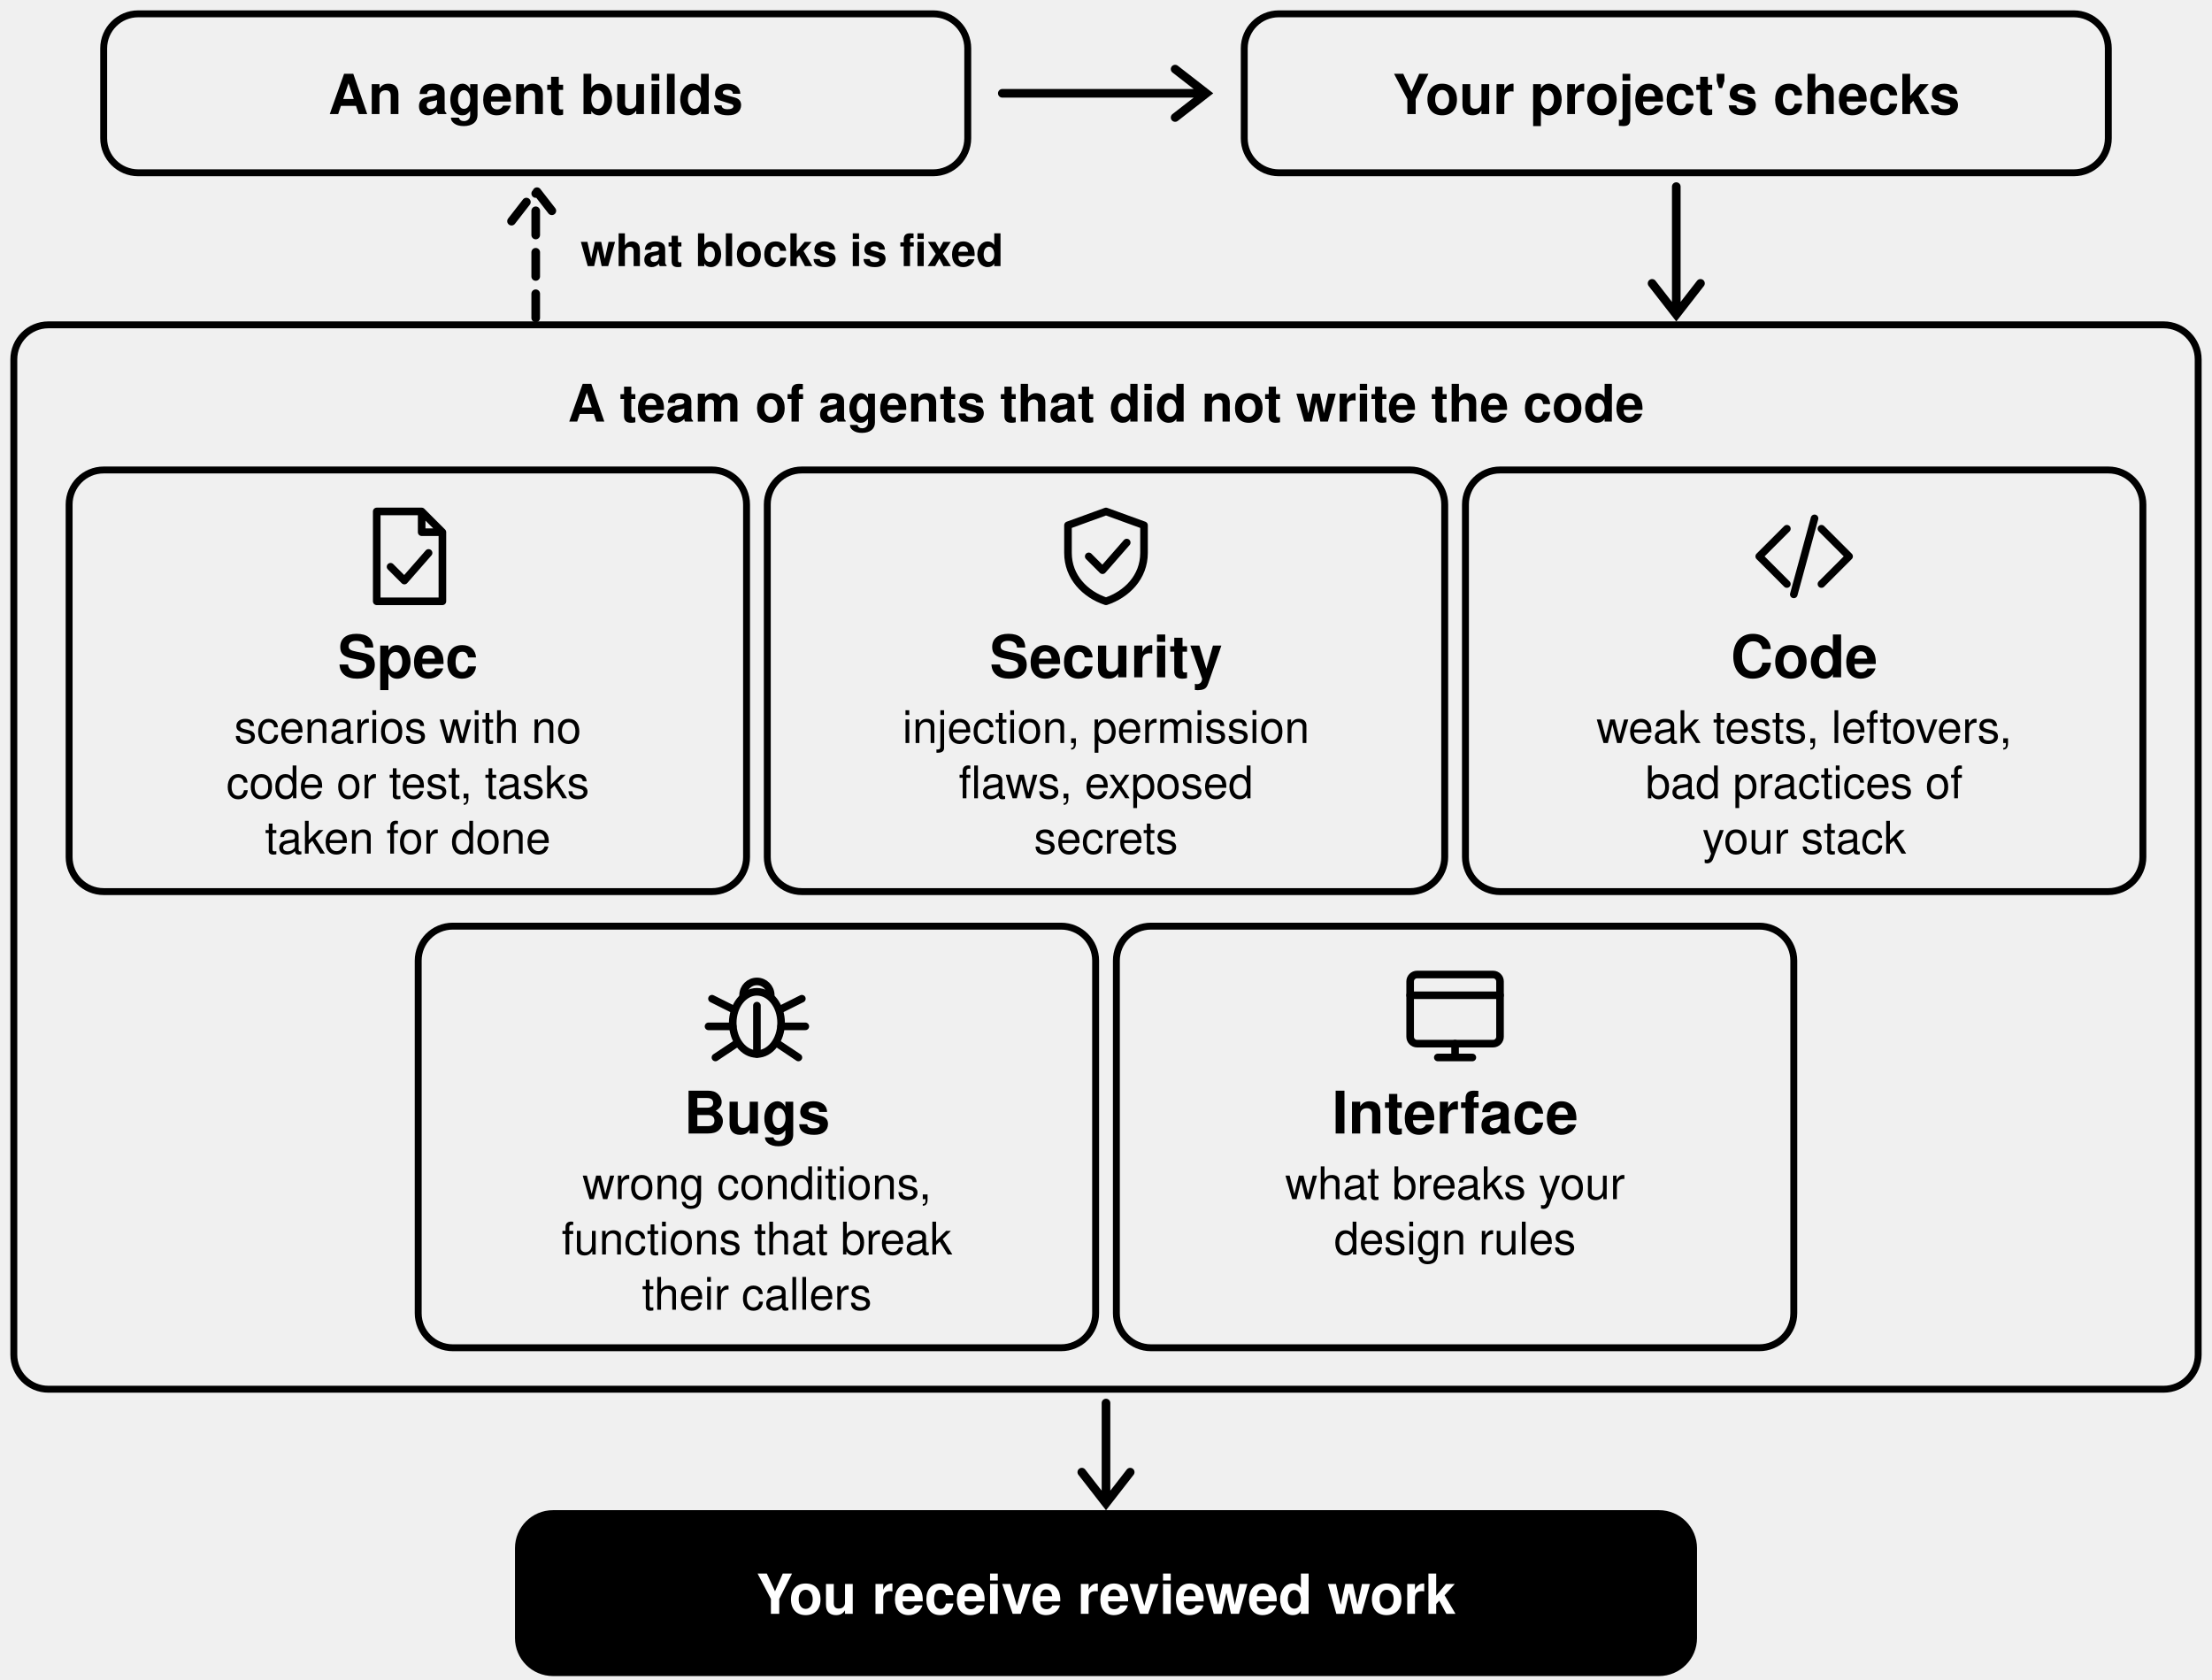
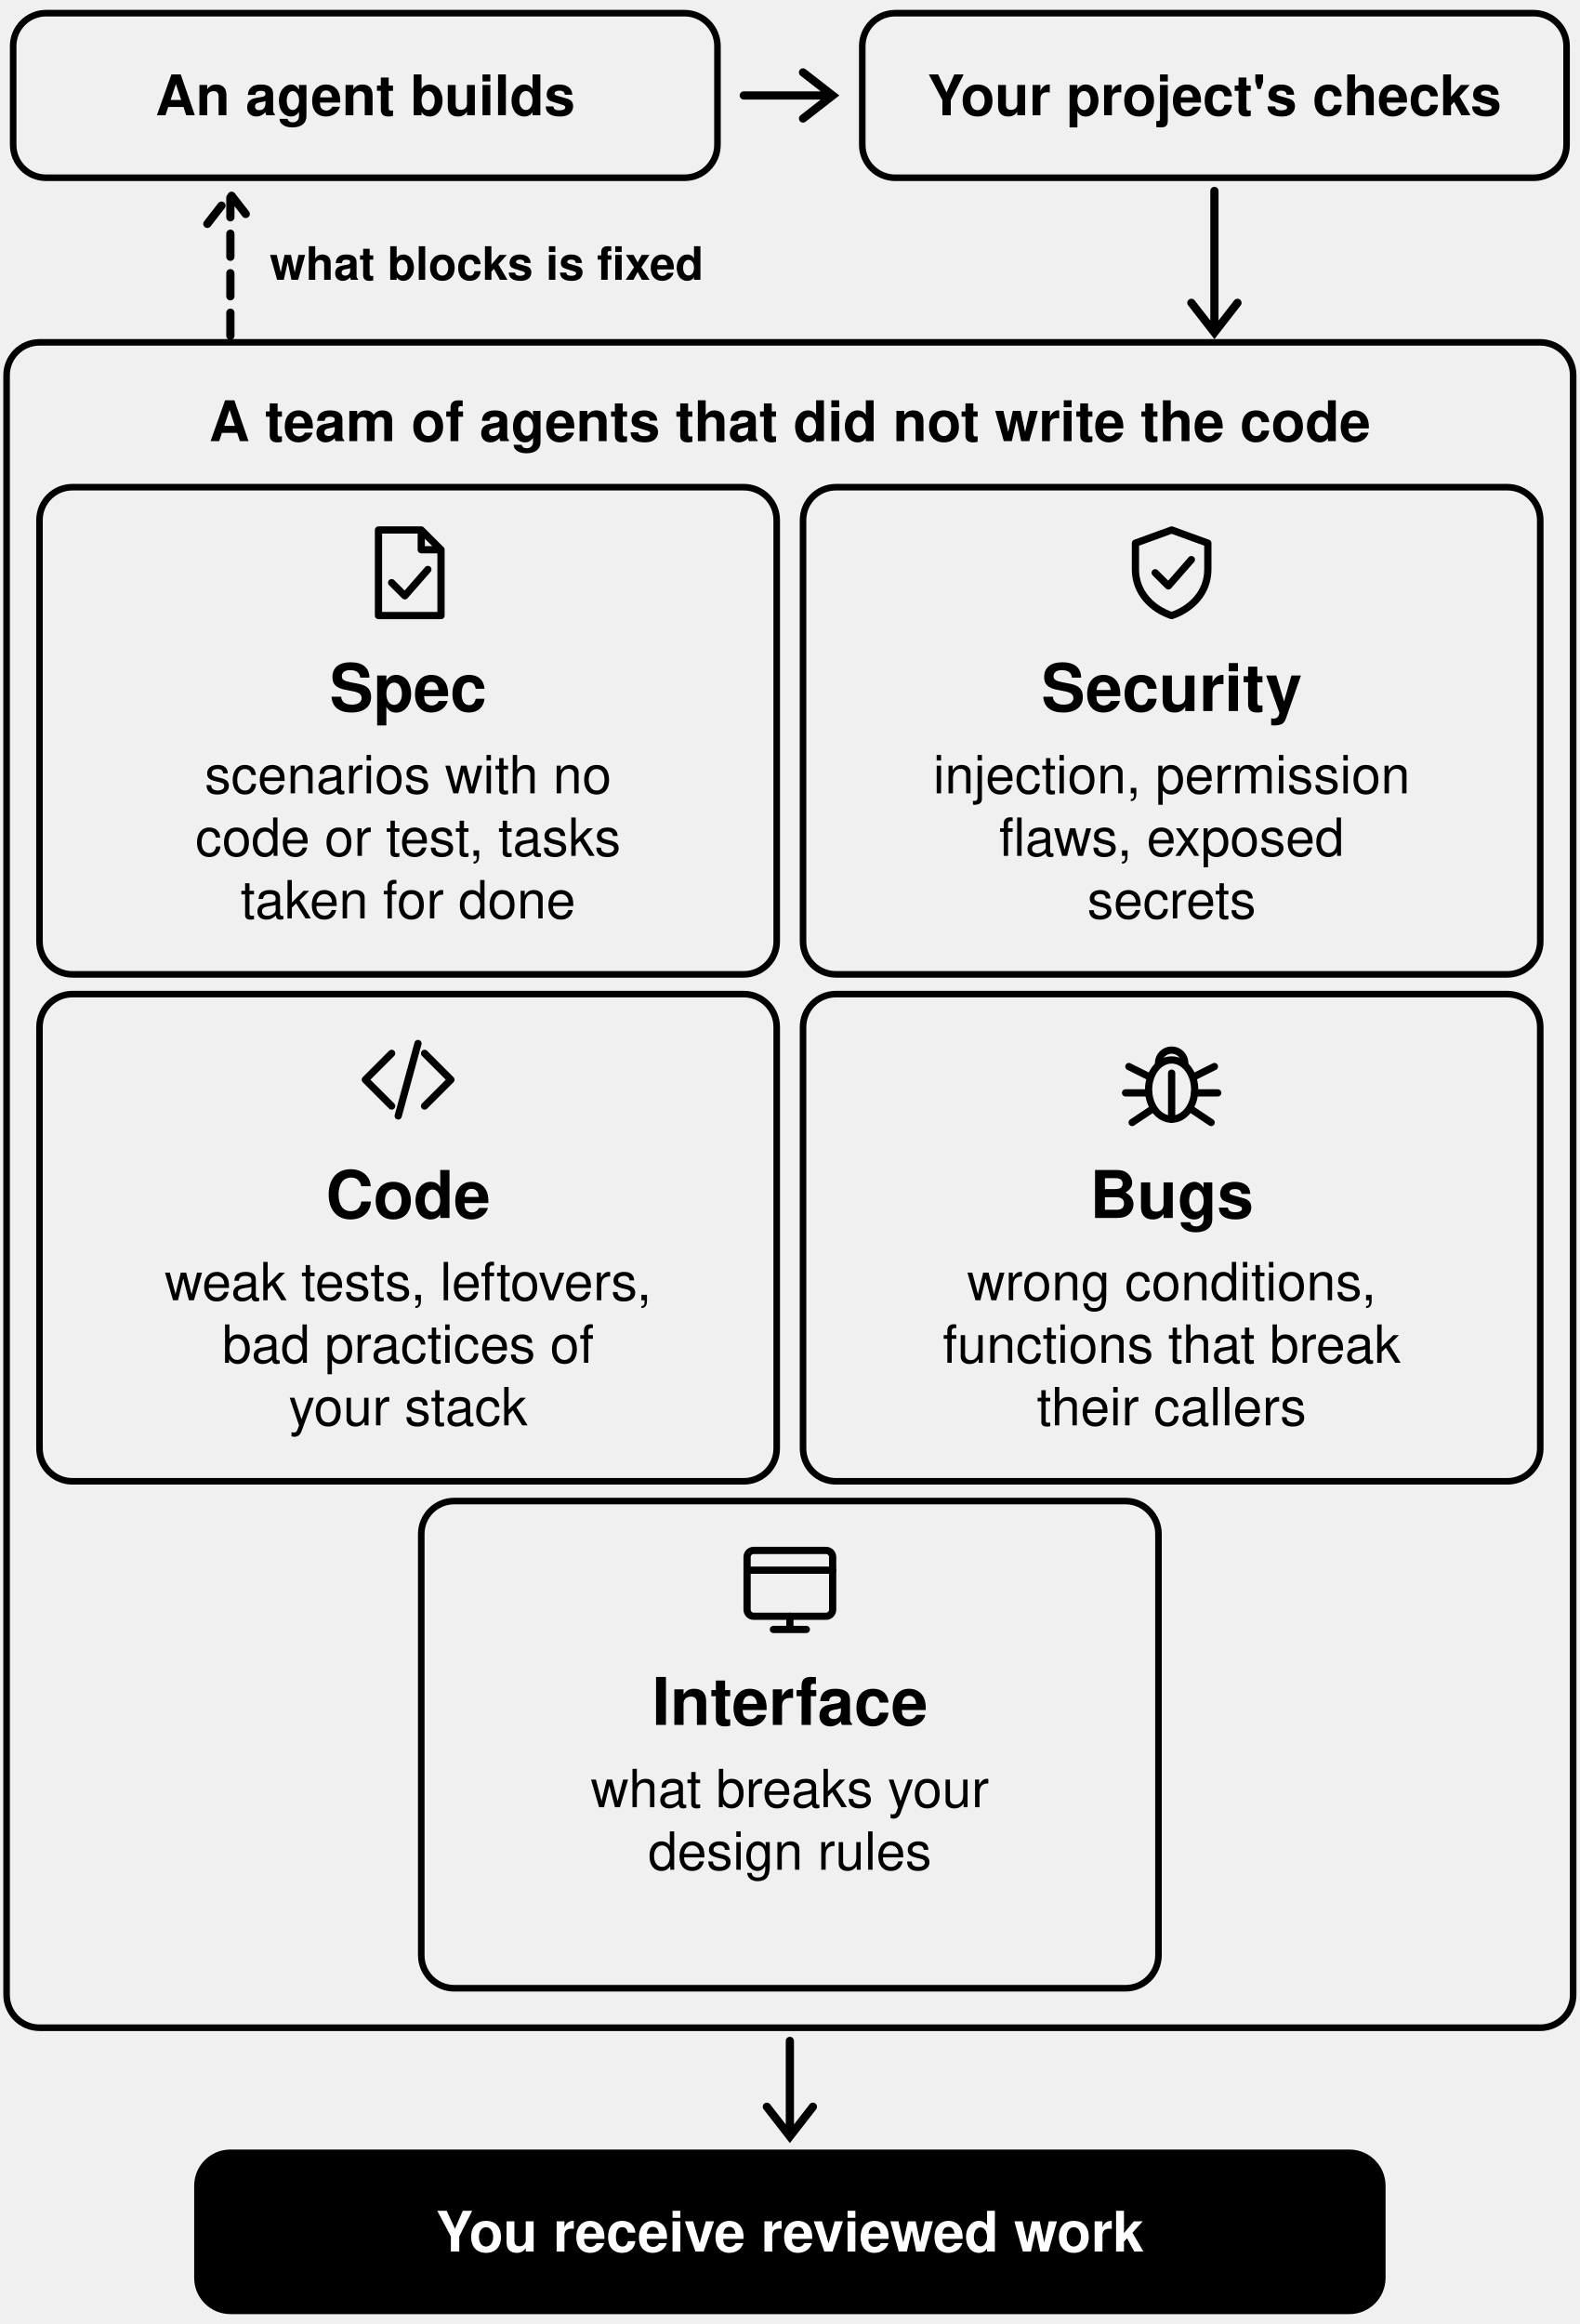
- <svg xmlns="http://www.w3.org/2000/svg" viewBox="0 0 640 486" width="640" height="486" role="img" aria-label="An agent builds, your checks run, and a team of agents that did not write the code examines the work: Spec, Security, Code, Bugs and Interface. What blocks is fixed and reviewed again; then you receive it." font-family="Nunito, -apple-system, Segoe UI, Helvetica, Arial, sans-serif" fill="#000000">
-   <rect x="30" y="4" width="250" height="46" rx="10" fill="none" stroke="#000000" stroke-width="2" />
-   <text x="155" y="33" font-size="16" font-weight="700" fill="#000000" text-anchor="middle">An agent builds</text>
-   <rect x="360" y="4" width="250" height="46" rx="10" fill="none" stroke="#000000" stroke-width="2" />
-   <text x="485" y="33" font-size="16" font-weight="700" fill="#000000" text-anchor="middle">Your project's checks</text>
-   <path d="M290 27h58 M340 20l9 7-9 7" fill="none" stroke="#000000" stroke-width="2.5" stroke-linecap="round" />
-   <path d="M485 54v36 M478 82l7 9 7-9" fill="none" stroke="#000000" stroke-width="2.5" stroke-linecap="round" />
-   <path d="M155 92V56 M148 64l7-9 7 9" fill="none" stroke="#000000" stroke-width="2.5" stroke-linecap="round" stroke-dasharray="7 5">
+ <svg xmlns="http://www.w3.org/2000/svg" viewBox="0 0 480 706" width="480" height="706" role="img" aria-label="An agent builds, your checks run, and a team of agents that did not write the code examines the work: Spec, Security, Code, Bugs and Interface. What blocks is fixed and reviewed again; then you receive it." font-family="Nunito, -apple-system, Segoe UI, Helvetica, Arial, sans-serif" fill="#000000">
+   <rect x="4" y="4" width="214" height="50" rx="10" fill="none" stroke="#000000" stroke-width="2" />
+   <text x="111" y="35" font-size="17" font-weight="700" fill="#000000" text-anchor="middle">An agent builds</text>
+   <rect x="262" y="4" width="214" height="50" rx="10" fill="none" stroke="#000000" stroke-width="2" />
+   <text x="369" y="35" font-size="17" font-weight="700" fill="#000000" text-anchor="middle">Your project's checks</text>
+   <path d="M226 29h26 M244 22l9 7-9 7" fill="none" stroke="#000000" stroke-width="2.5" stroke-linecap="round" />
+   <path d="M369 58v42 M362 92l7 9 7-9" fill="none" stroke="#000000" stroke-width="2.5" stroke-linecap="round" />
+   <path d="M70 102V60 M63 68l7-9 7 9" fill="none" stroke="#000000" stroke-width="2.5" stroke-linecap="round" stroke-dasharray="7 5">
    <animate attributeName="stroke-dashoffset" from="24" to="0" dur="1.2s" repeatCount="indefinite" />
  </path>
-   <text x="168" y="77" font-size="13" font-weight="600" fill="#000000" text-anchor="start">what blocks is fixed</text>
-   <rect x="4" y="94" width="632" height="308" rx="10" fill="none" stroke="#000000" stroke-width="2" />
-   <text x="320" y="122" font-size="15" font-weight="800" fill="#000000" text-anchor="middle">A team of agents that did not write the code</text>
-   <rect x="20" y="136" width="196" height="122" rx="10" fill="none" stroke="#000000" stroke-width="2">
+   <text x="82" y="85" font-size="14" font-weight="600" fill="#000000" text-anchor="start">what blocks is fixed</text>
+   <rect x="2" y="104" width="476" height="512" rx="10" fill="none" stroke="#000000" stroke-width="2" />
+   <text x="240" y="134" font-size="17" font-weight="800" fill="#000000" text-anchor="middle">A team of agents that did not write the code</text>
+   <rect x="12" y="148" width="224" height="148" rx="10" fill="none" stroke="#000000" stroke-width="2">
    <animate attributeName="stroke-width" values="2;5;2;2" keyTimes="0;0.1;0.2;1" dur="6s" begin="0s" repeatCount="indefinite" />
  </rect>
-   <g data-lens="spec" transform="translate(102,145)" fill="none" stroke="#000000" stroke-width="2.2" stroke-linecap="round" stroke-linejoin="round">
+   <g data-lens="spec" transform="translate(108,158)" fill="none" stroke="#000000" stroke-width="2.2" stroke-linecap="round" stroke-linejoin="round">
    <path d="M7 3h13l6 6v20H7z M20 3v6h6" />
    <path d="M11 19l4 4 7-8" />
  </g>
-   <text x="118" y="196" font-size="17" font-weight="800" fill="#000000" text-anchor="middle">Spec</text>
-   <text x="118" y="215" font-size="13" font-weight="500" fill="#000000" text-anchor="middle">scenarios with no</text>
-   <text x="118" y="231" font-size="13" font-weight="500" fill="#000000" text-anchor="middle">code or test, tasks</text>
-   <text x="118" y="247" font-size="13" font-weight="500" fill="#000000" text-anchor="middle">taken for done</text>
-   <rect x="222" y="136" width="196" height="122" rx="10" fill="none" stroke="#000000" stroke-width="2">
+   <text x="124" y="216" font-size="20" font-weight="800" fill="#000000" text-anchor="middle">Spec</text>
+   <text x="124" y="241" font-size="16" font-weight="500" fill="#000000" text-anchor="middle">scenarios with no</text>
+   <text x="124" y="260" font-size="16" font-weight="500" fill="#000000" text-anchor="middle">code or test, tasks</text>
+   <text x="124" y="279" font-size="16" font-weight="500" fill="#000000" text-anchor="middle">taken for done</text>
+   <rect x="244" y="148" width="224" height="148" rx="10" fill="none" stroke="#000000" stroke-width="2">
    <animate attributeName="stroke-width" values="2;5;2;2" keyTimes="0;0.1;0.2;1" dur="6s" begin="1s" repeatCount="indefinite" />
  </rect>
-   <g data-lens="security" transform="translate(304,145)" fill="none" stroke="#000000" stroke-width="2.2" stroke-linecap="round" stroke-linejoin="round">
+   <g data-lens="security" transform="translate(340,158)" fill="none" stroke="#000000" stroke-width="2.2" stroke-linecap="round" stroke-linejoin="round">
    <path d="M16 3l11 4v8c0 7-5 12-11 14C10 27 5 22 5 15V7z" />
    <path d="M11 16l4 4 7-8" />
  </g>
-   <text x="320" y="196" font-size="17" font-weight="800" fill="#000000" text-anchor="middle">Security</text>
-   <text x="320" y="215" font-size="13" font-weight="500" fill="#000000" text-anchor="middle">injection, permission</text>
-   <text x="320" y="231" font-size="13" font-weight="500" fill="#000000" text-anchor="middle">flaws, exposed</text>
-   <text x="320" y="247" font-size="13" font-weight="500" fill="#000000" text-anchor="middle">secrets</text>
-   <rect x="424" y="136" width="196" height="122" rx="10" fill="none" stroke="#000000" stroke-width="2">
+   <text x="356" y="216" font-size="20" font-weight="800" fill="#000000" text-anchor="middle">Security</text>
+   <text x="356" y="241" font-size="16" font-weight="500" fill="#000000" text-anchor="middle">injection, permission</text>
+   <text x="356" y="260" font-size="16" font-weight="500" fill="#000000" text-anchor="middle">flaws, exposed</text>
+   <text x="356" y="279" font-size="16" font-weight="500" fill="#000000" text-anchor="middle">secrets</text>
+   <rect x="12" y="302" width="224" height="148" rx="10" fill="none" stroke="#000000" stroke-width="2">
    <animate attributeName="stroke-width" values="2;5;2;2" keyTimes="0;0.1;0.2;1" dur="6s" begin="2s" repeatCount="indefinite" />
  </rect>
-   <g data-lens="code" transform="translate(506,145)" fill="none" stroke="#000000" stroke-width="2.2" stroke-linecap="round" stroke-linejoin="round">
+   <g data-lens="code" transform="translate(108,312)" fill="none" stroke="#000000" stroke-width="2.2" stroke-linecap="round" stroke-linejoin="round">
    <path d="M11 8l-8 8 8 8 M21 8l8 8-8 8 M19 5l-6 22" />
  </g>
-   <text x="522" y="196" font-size="17" font-weight="800" fill="#000000" text-anchor="middle">Code</text>
-   <text x="522" y="215" font-size="13" font-weight="500" fill="#000000" text-anchor="middle">weak tests, leftovers,</text>
-   <text x="522" y="231" font-size="13" font-weight="500" fill="#000000" text-anchor="middle">bad practices of</text>
-   <text x="522" y="247" font-size="13" font-weight="500" fill="#000000" text-anchor="middle">your stack</text>
-   <rect x="121" y="268" width="196" height="122" rx="10" fill="none" stroke="#000000" stroke-width="2">
+   <text x="124" y="370" font-size="20" font-weight="800" fill="#000000" text-anchor="middle">Code</text>
+   <text x="124" y="395" font-size="16" font-weight="500" fill="#000000" text-anchor="middle">weak tests, leftovers,</text>
+   <text x="124" y="414" font-size="16" font-weight="500" fill="#000000" text-anchor="middle">bad practices of</text>
+   <text x="124" y="433" font-size="16" font-weight="500" fill="#000000" text-anchor="middle">your stack</text>
+   <rect x="244" y="302" width="224" height="148" rx="10" fill="none" stroke="#000000" stroke-width="2">
    <animate attributeName="stroke-width" values="2;5;2;2" keyTimes="0;0.1;0.2;1" dur="6s" begin="3s" repeatCount="indefinite" />
  </rect>
-   <g data-lens="bugs" transform="translate(203,277)" fill="none" stroke="#000000" stroke-width="2.2" stroke-linecap="round" stroke-linejoin="round">
+   <g data-lens="bugs" transform="translate(340,312)" fill="none" stroke="#000000" stroke-width="2.2" stroke-linecap="round" stroke-linejoin="round">
    <ellipse cx="16" cy="19" rx="7" ry="9" />
    <path d="M12 11a4 4 0 018 0 M9 15L3 12 M9 20H2 M10 25l-6 4 M23 15l6-3 M23 20h7 M22 25l6 4 M16 14v14" />
  </g>
-   <text x="219" y="328" font-size="17" font-weight="800" fill="#000000" text-anchor="middle">Bugs</text>
-   <text x="219" y="347" font-size="13" font-weight="500" fill="#000000" text-anchor="middle">wrong conditions,</text>
-   <text x="219" y="363" font-size="13" font-weight="500" fill="#000000" text-anchor="middle">functions that break</text>
-   <text x="219" y="379" font-size="13" font-weight="500" fill="#000000" text-anchor="middle">their callers</text>
-   <rect x="323" y="268" width="196" height="122" rx="10" fill="none" stroke="#000000" stroke-width="2">
+   <text x="356" y="370" font-size="20" font-weight="800" fill="#000000" text-anchor="middle">Bugs</text>
+   <text x="356" y="395" font-size="16" font-weight="500" fill="#000000" text-anchor="middle">wrong conditions,</text>
+   <text x="356" y="414" font-size="16" font-weight="500" fill="#000000" text-anchor="middle">functions that break</text>
+   <text x="356" y="433" font-size="16" font-weight="500" fill="#000000" text-anchor="middle">their callers</text>
+   <rect x="128" y="456" width="224" height="148" rx="10" fill="none" stroke="#000000" stroke-width="2">
    <animate attributeName="stroke-width" values="2;5;2;2" keyTimes="0;0.1;0.2;1" dur="6s" begin="4s" repeatCount="indefinite" />
  </rect>
-   <g data-lens="interface" transform="translate(405,277)" fill="none" stroke="#000000" stroke-width="2.2" stroke-linecap="round" stroke-linejoin="round">
+   <g data-lens="interface" transform="translate(224,466)" fill="none" stroke="#000000" stroke-width="2.2" stroke-linecap="round" stroke-linejoin="round">
    <rect x="3" y="5" width="26" height="20" rx="2" />
    <path d="M3 11h26 M11 29h10 M16 25v4" />
  </g>
-   <text x="421" y="328" font-size="17" font-weight="800" fill="#000000" text-anchor="middle">Interface</text>
-   <text x="421" y="347" font-size="13" font-weight="500" fill="#000000" text-anchor="middle">what breaks your</text>
-   <text x="421" y="363" font-size="13" font-weight="500" fill="#000000" text-anchor="middle">design rules</text>
-   <path d="M320 406v28 M313 426l7 9 7-9" fill="none" stroke="#000000" stroke-width="2.5" stroke-linecap="round" />
-   <rect x="150" y="438" width="340" height="46" rx="10" fill="#000000" stroke="#000000" stroke-width="2" />
-   <text x="320" y="467" font-size="16" font-weight="800" fill="#FFFFFF" text-anchor="middle">You receive reviewed work</text>
+   <text x="240" y="524" font-size="20" font-weight="800" fill="#000000" text-anchor="middle">Interface</text>
+   <text x="240" y="549" font-size="16" font-weight="500" fill="#000000" text-anchor="middle">what breaks your</text>
+   <text x="240" y="568" font-size="16" font-weight="500" fill="#000000" text-anchor="middle">design rules</text>
+   <path d="M240 620v28 M233 640l7 9 7-9" fill="none" stroke="#000000" stroke-width="2.5" stroke-linecap="round" />
+   <rect x="60" y="654" width="360" height="48" rx="10" fill="#000000" stroke="#000000" stroke-width="2" />
+   <text x="240" y="684" font-size="17" font-weight="800" fill="#FFFFFF" text-anchor="middle">You receive reviewed work</text>
</svg>
